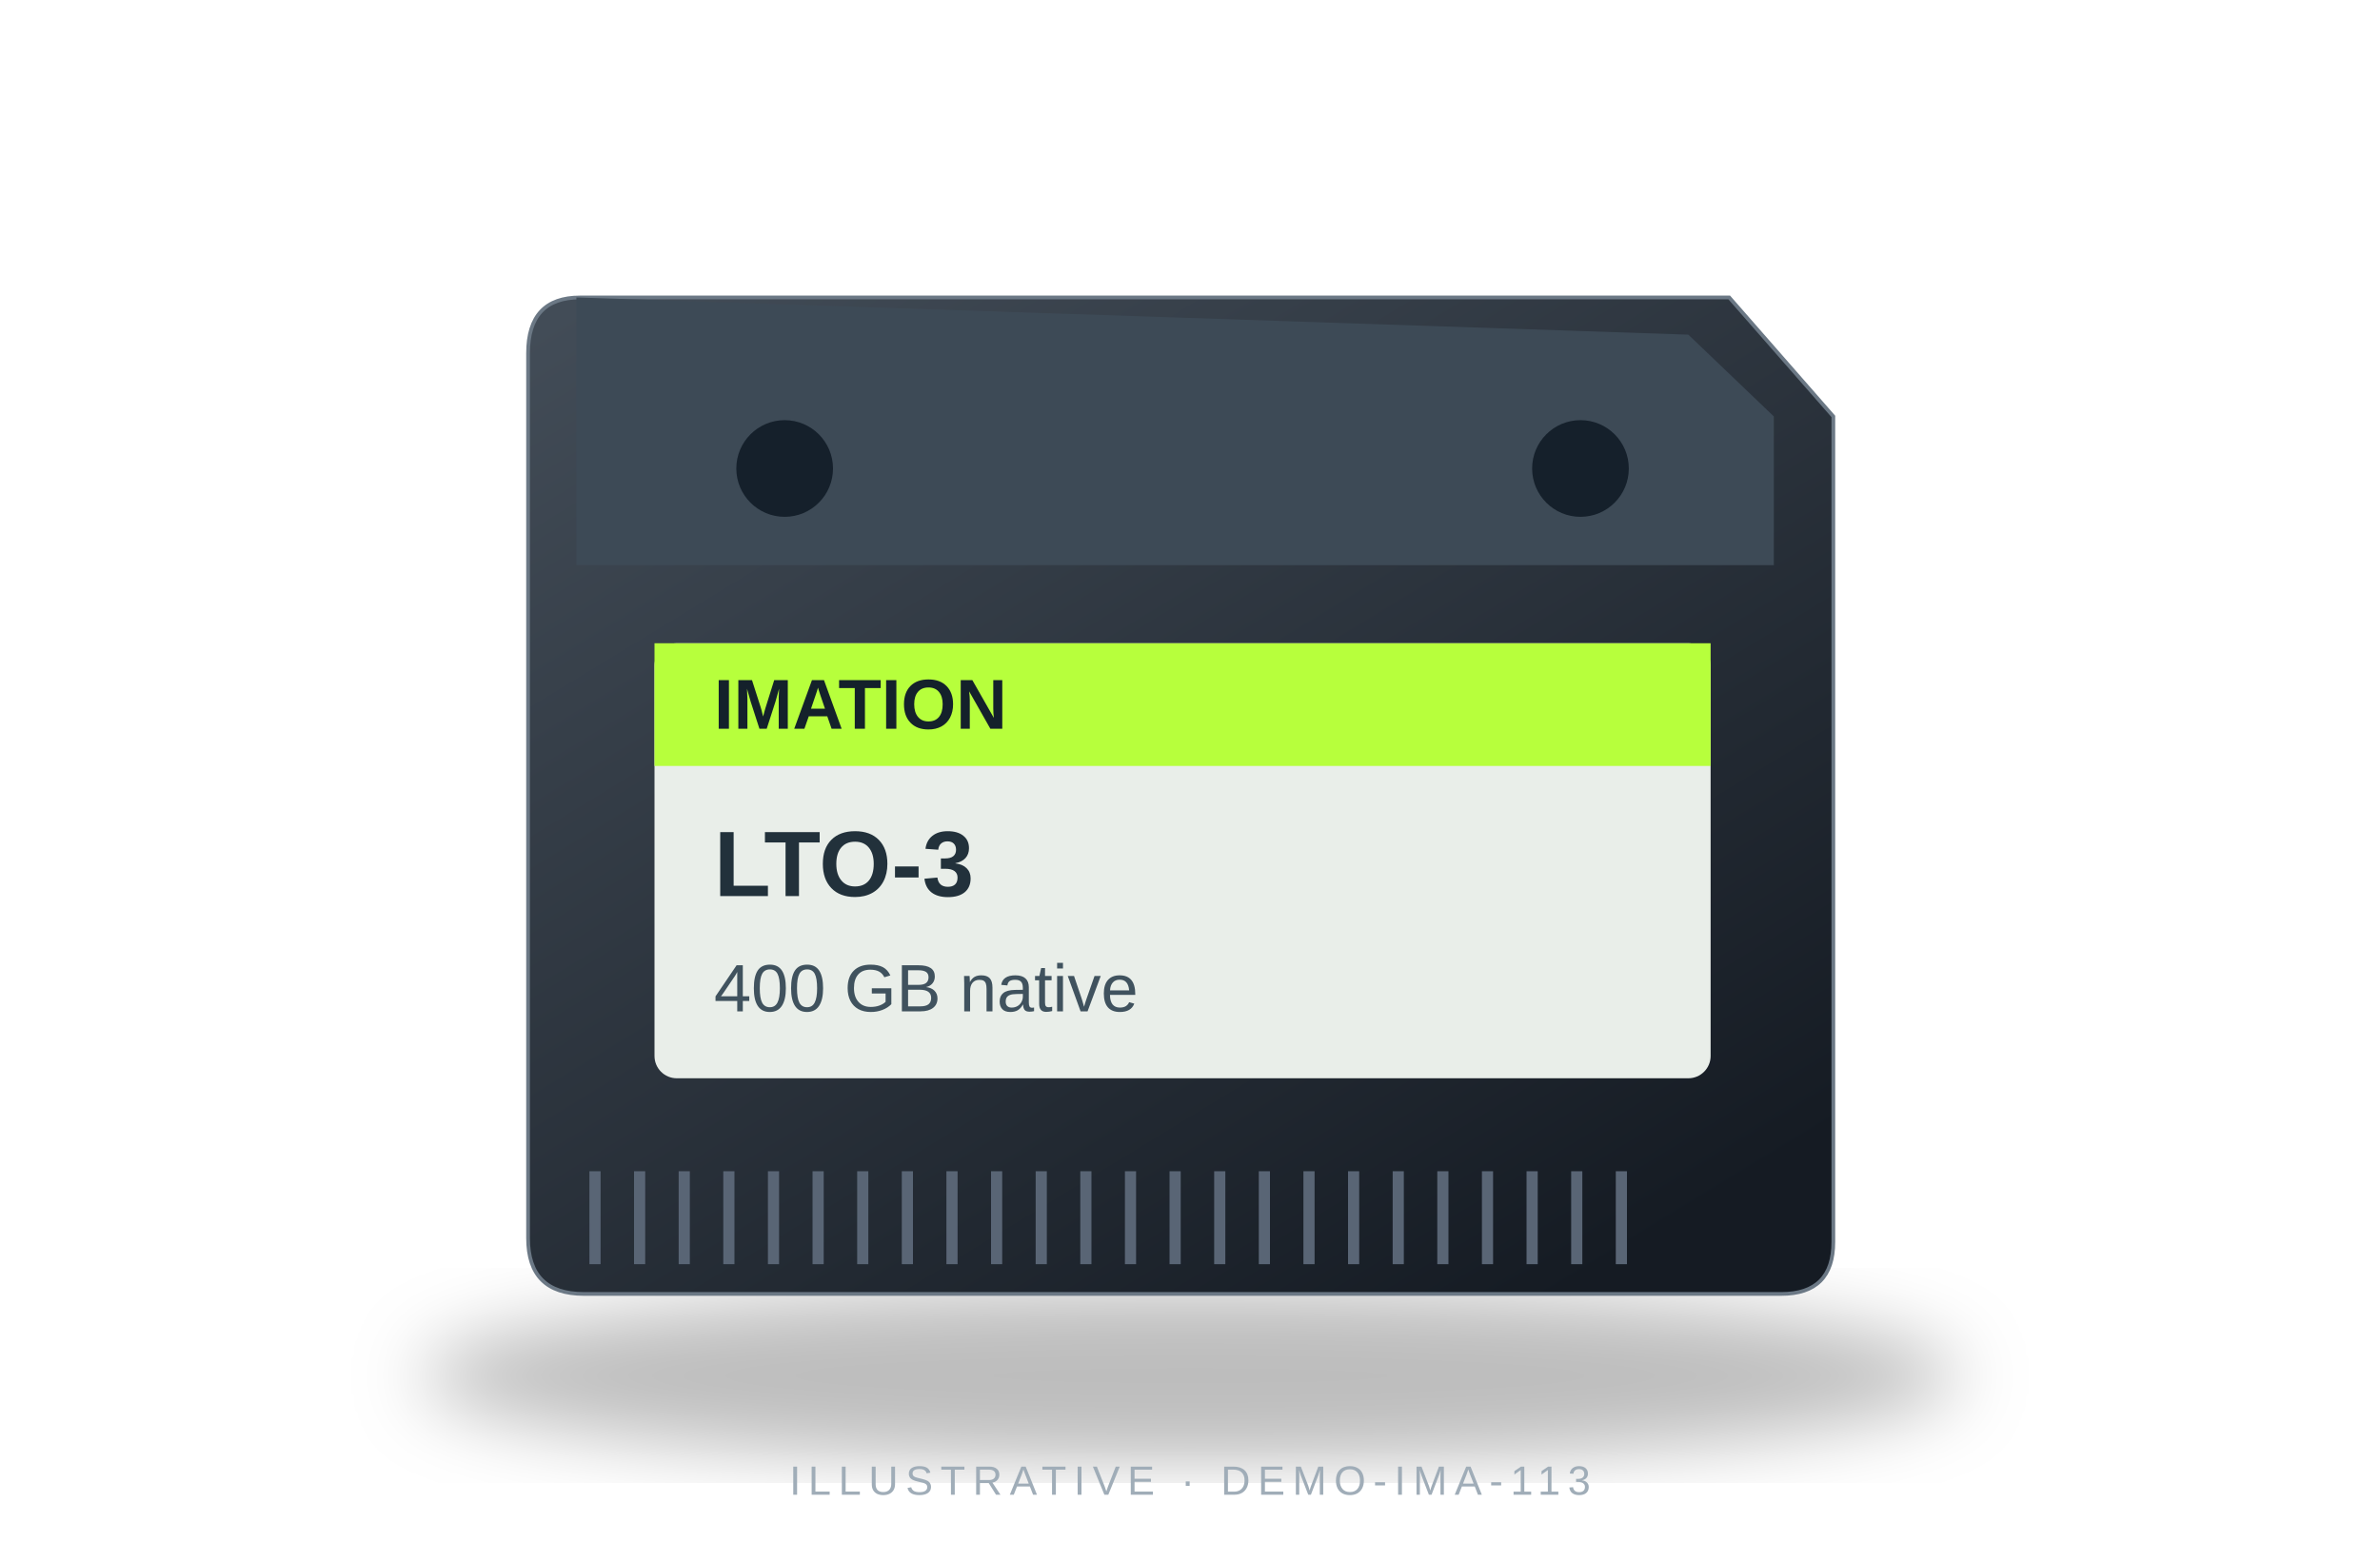
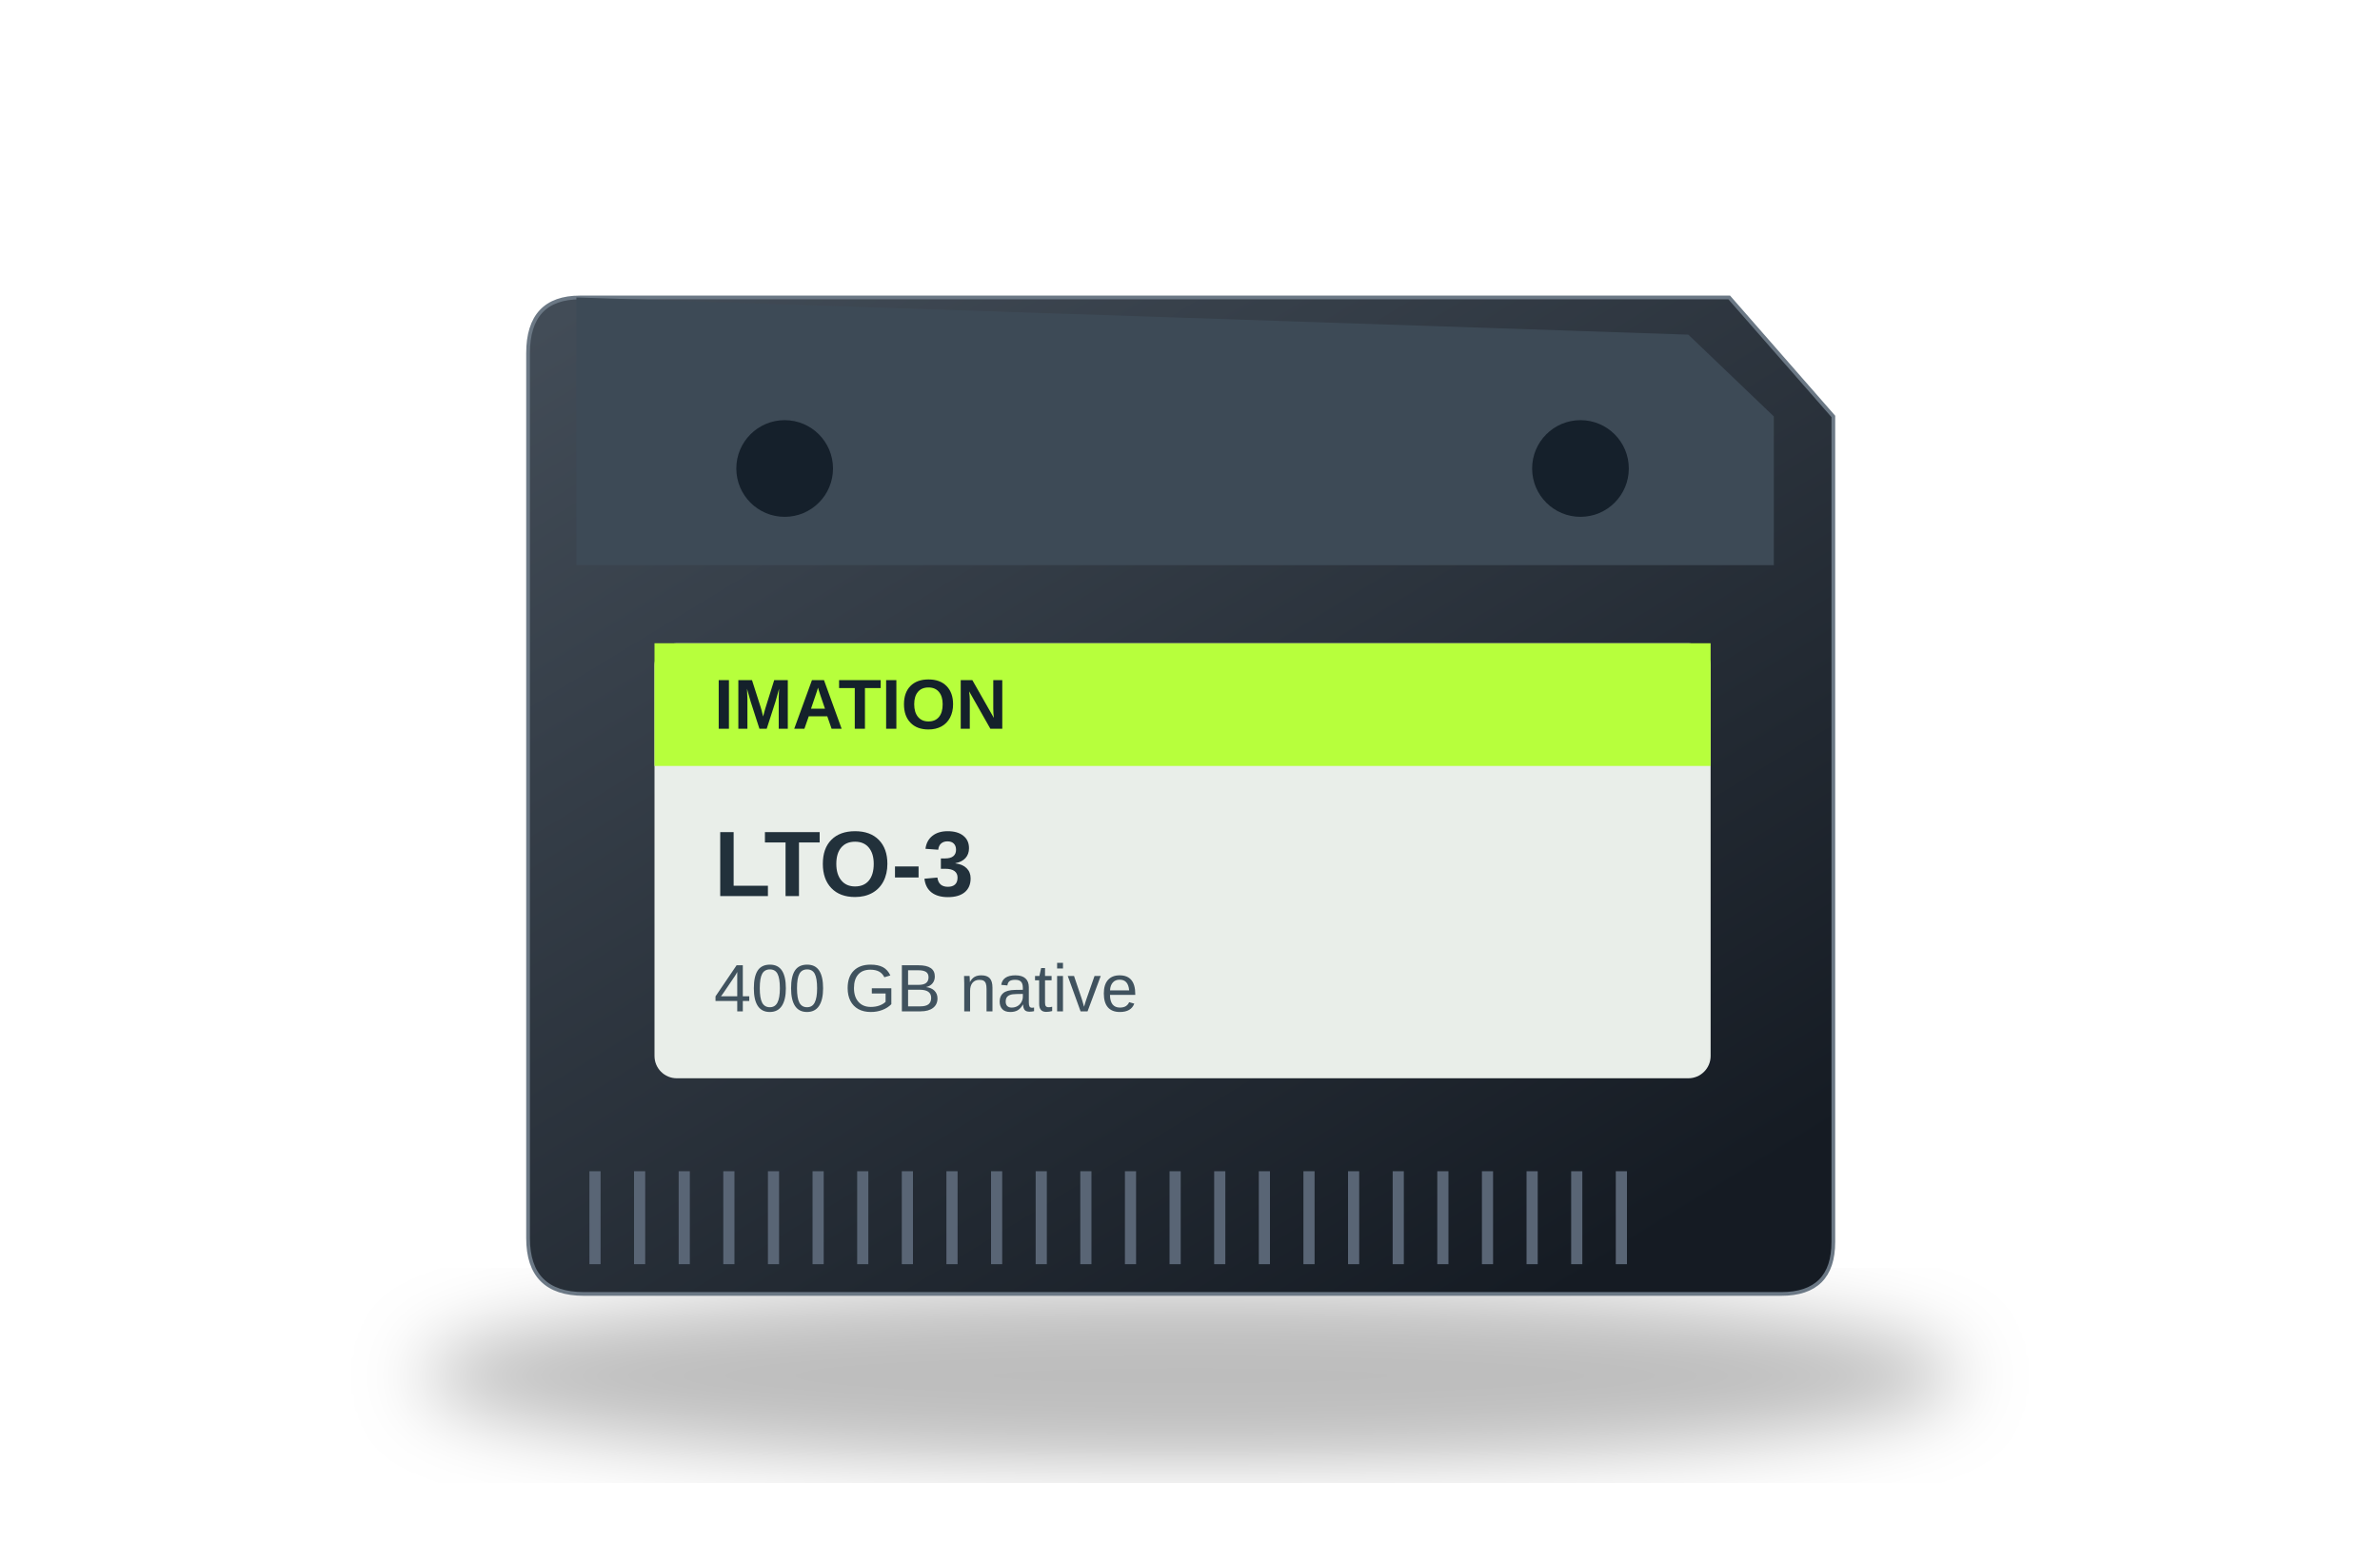
<svg xmlns="http://www.w3.org/2000/svg" width="640" height="420" viewBox="0 0 640 420" role="img" font-family="Arial,Helvetica,sans-serif">
  <defs>
    <linearGradient id="shell" x2=".8" y2="1">
      <stop stop-color="#434d58" />
      <stop offset="1" stop-color="#151b23" />
    </linearGradient>
    <linearGradient id="metal" x2="1" y2="1">
      <stop stop-color="#d6e1e7" />
      <stop offset=".3" stop-color="#798a9b" />
      <stop offset=".65" stop-color="#d6e4e5" />
      <stop offset="1" stop-color="#546778" />
    </linearGradient>
    <radialGradient id="disc">
      <stop offset=".15" stop-color="#101820" />
      <stop offset=".17" stop-color="#a0d6d0" />
      <stop offset=".28" stop-color="#d3dfe5" />
      <stop offset=".52" stop-color="#8995b8" />
      <stop offset=".72" stop-color="#d9e8c9" />
      <stop offset="1" stop-color="#a0bac8" />
    </radialGradient>
    <filter id="shadow">
      <feGaussianBlur stdDeviation="10" />
    </filter>
  </defs>
  <ellipse cx="320" cy="370" rx="207" ry="24" fill="#000" opacity=".26" filter="url(#shadow)" />
  <path d="M156 80H465L493 112V334Q493 348 479 348H157Q142 348 142 333V95Q142 80 156 80Z" fill="url(#shell)" stroke="#6b7885" />
  <path d="M155 80V152H477V112L454 90" fill="#3d4a56" />
  <rect x="176" y="173" width="284" height="117" rx="6" fill="#e9eee9" />
  <rect x="176" y="173" width="284" height="33" fill="#b7ff3c" />
  <text x="192" y="196" fill="#14212b" font-size="19" font-weight="700">IMATION</text>
  <text x="192" y="241" fill="#22313b" font-size="25" font-weight="700">LTO-3</text>
  <text x="192" y="272" fill="#40525e" font-size="18">400 GB native</text>
  <circle cx="211" cy="126" r="13" fill="#15202b" />
  <circle cx="425" cy="126" r="13" fill="#15202b" />
  <path d="M160 315V340" stroke="#596575" stroke-width="3" />
  <path d="M172 315V340" stroke="#596575" stroke-width="3" />
  <path d="M184 315V340" stroke="#596575" stroke-width="3" />
  <path d="M196 315V340" stroke="#596575" stroke-width="3" />
  <path d="M208 315V340" stroke="#596575" stroke-width="3" />
  <path d="M220 315V340" stroke="#596575" stroke-width="3" />
  <path d="M232 315V340" stroke="#596575" stroke-width="3" />
  <path d="M244 315V340" stroke="#596575" stroke-width="3" />
  <path d="M256 315V340" stroke="#596575" stroke-width="3" />
  <path d="M268 315V340" stroke="#596575" stroke-width="3" />
  <path d="M280 315V340" stroke="#596575" stroke-width="3" />
  <path d="M292 315V340" stroke="#596575" stroke-width="3" />
  <path d="M304 315V340" stroke="#596575" stroke-width="3" />
  <path d="M316 315V340" stroke="#596575" stroke-width="3" />
  <path d="M328 315V340" stroke="#596575" stroke-width="3" />
  <path d="M340 315V340" stroke="#596575" stroke-width="3" />
  <path d="M352 315V340" stroke="#596575" stroke-width="3" />
  <path d="M364 315V340" stroke="#596575" stroke-width="3" />
  <path d="M376 315V340" stroke="#596575" stroke-width="3" />
  <path d="M388 315V340" stroke="#596575" stroke-width="3" />
  <path d="M400 315V340" stroke="#596575" stroke-width="3" />
  <path d="M412 315V340" stroke="#596575" stroke-width="3" />
  <path d="M424 315V340" stroke="#596575" stroke-width="3" />
  <path d="M436 315V340" stroke="#596575" stroke-width="3" />
-   <text x="320" y="402" text-anchor="middle" font-family="Arial,sans-serif" fill="#a0adb8" font-size="11" letter-spacing="2">ILLUSTRATIVE · DEMO-IMA-113</text>
</svg>
